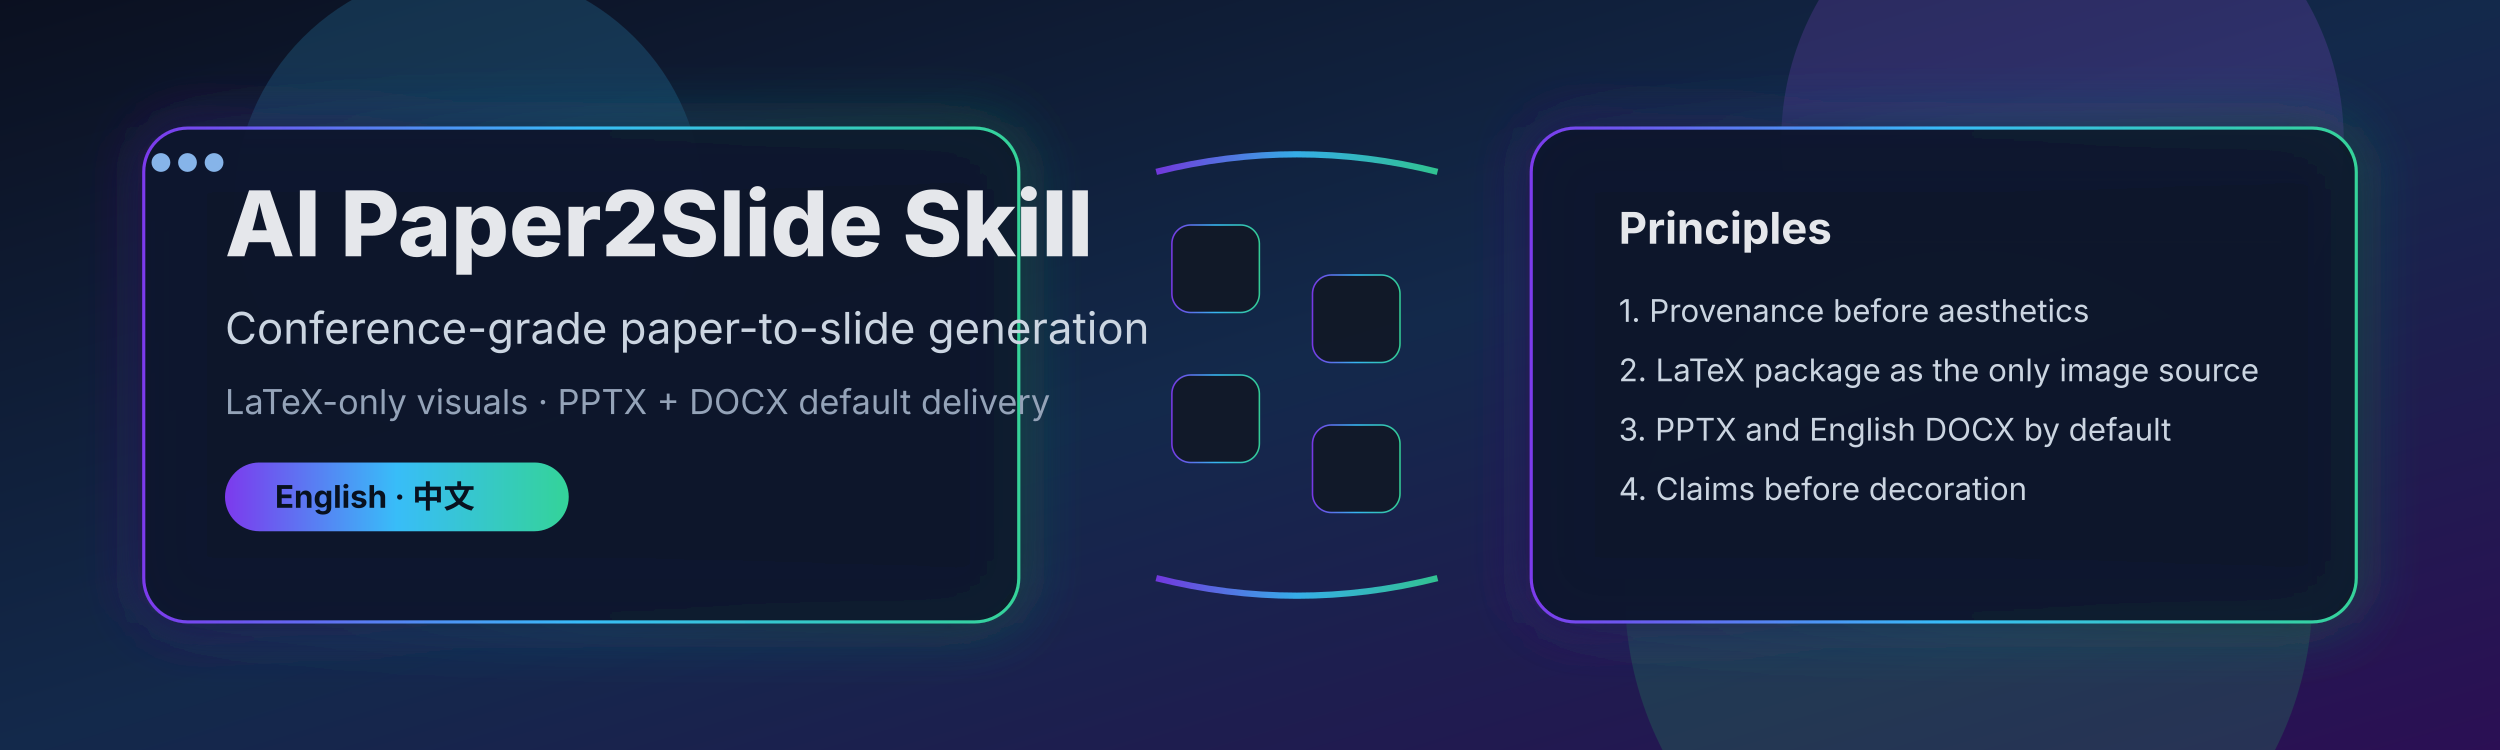
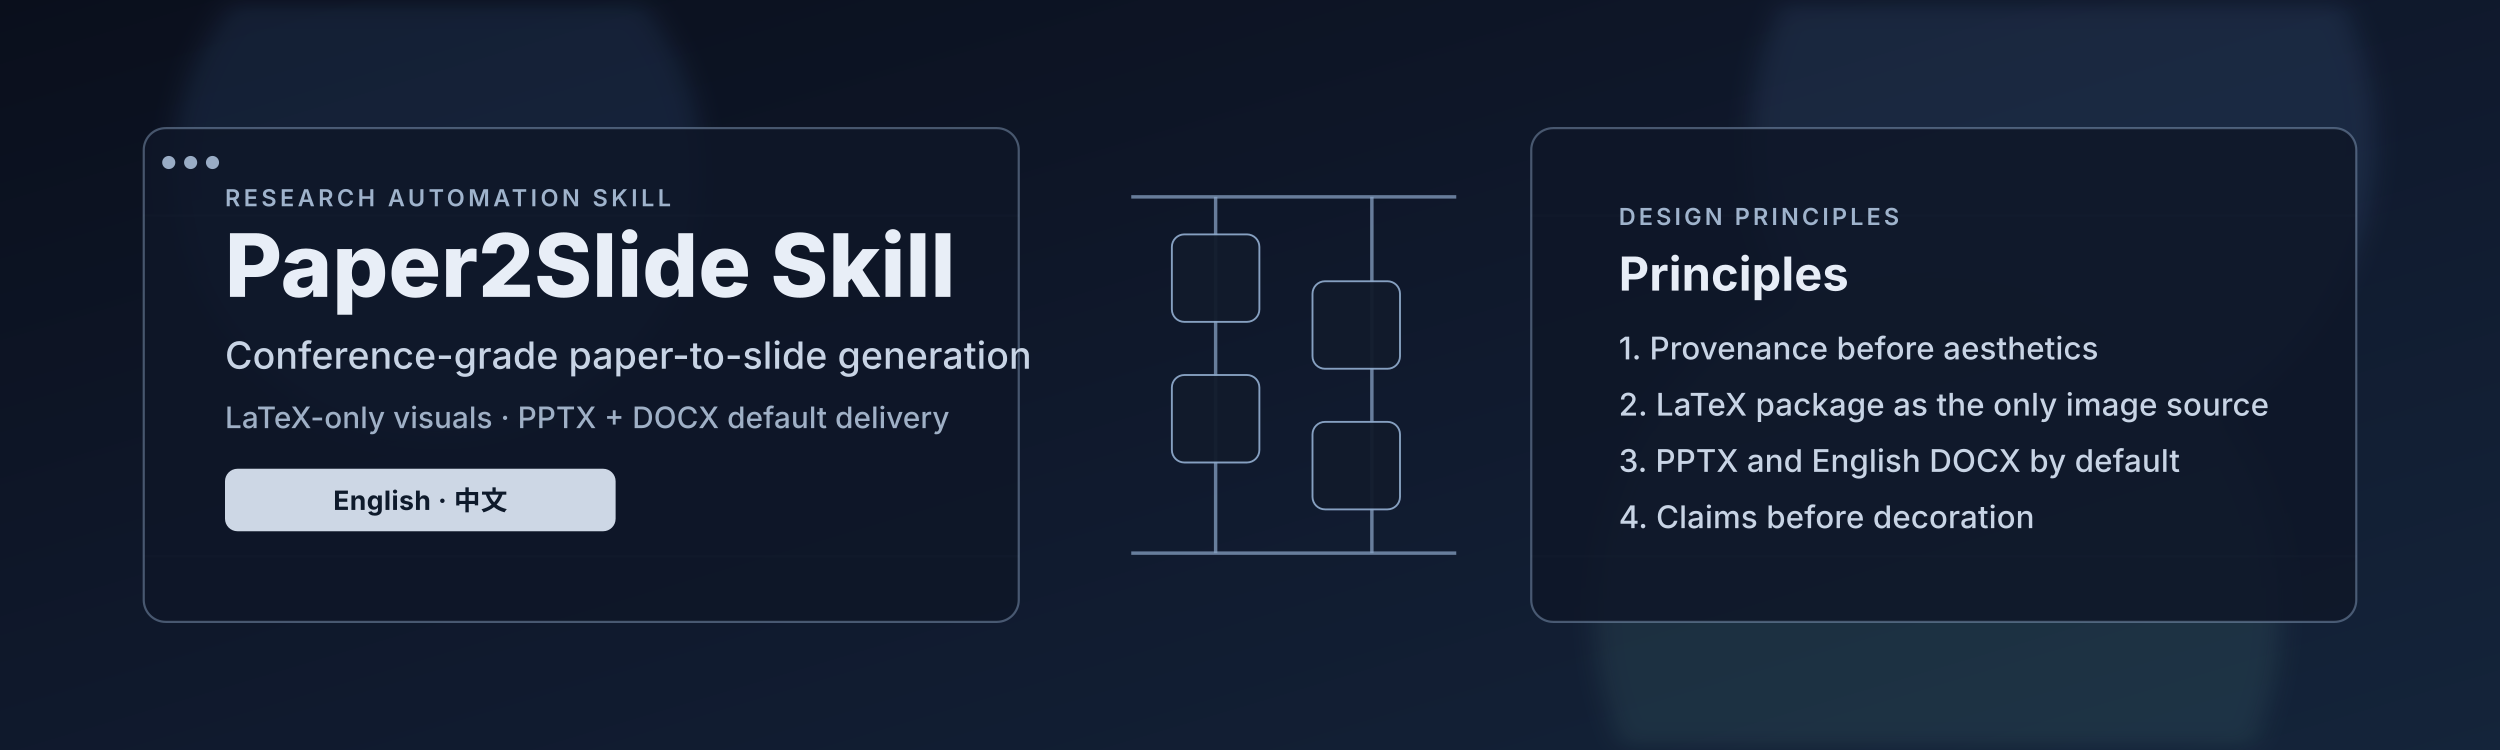
- <svg xmlns="http://www.w3.org/2000/svg" width="1600" height="480" viewBox="0 0 1600 480" role="img" aria-label="AI Paper2Slide Skill Banner">
+ <svg xmlns="http://www.w3.org/2000/svg" width="1600" height="480" viewBox="0 0 1600 480" role="img" aria-label="AI Paper2Slide Skill Banner (Academic Style)">
  <defs>
    <linearGradient id="bg" x1="0" y1="0" x2="1" y2="1">
-       <stop offset="0%" stop-color="#0B1020" />
-       <stop offset="50%" stop-color="#13294B" />
-       <stop offset="100%" stop-color="#2B0F54" />
+       <stop offset="0%" stop-color="#0A0F1C" />
+       <stop offset="55%" stop-color="#101A2E" />
+       <stop offset="100%" stop-color="#14243A" />
    </linearGradient>
    <linearGradient id="accent" x1="0" y1="0" x2="1" y2="0">
-       <stop offset="0%" stop-color="#7C3AED" />
-       <stop offset="50%" stop-color="#38BDF8" />
-       <stop offset="100%" stop-color="#34D399" />
+       <stop offset="0%" stop-color="#7FA6FF" />
+       <stop offset="100%" stop-color="#8ED1C2" />
    </linearGradient>
-     <filter id="glow" x="-40%" y="-40%" width="180%" height="180%">
-       <feGaussianBlur stdDeviation="18" result="blur" />
-       <feMerge>
-         <feMergeNode in="blur" />
-         <feMergeNode in="SourceGraphic" />
-       </feMerge>
+     <filter id="soft" x="-20%" y="-20%" width="140%" height="140%">
+       <feGaussianBlur stdDeviation="8" />
    </filter>
  </defs>
  <rect width="1600" height="480" fill="url(#bg)" />
-   <g opacity="0.18">
-     <circle cx="300" cy="130" r="150" fill="#38BDF8" />
-     <circle cx="1320" cy="90" r="180" fill="#A855F7" />
-     <circle cx="1260" cy="380" r="220" fill="#22C55E" />
+   <g opacity="0.10" filter="url(#soft)">
+     <circle cx="280" cy="110" r="170" fill="#6AA9FF" />
+     <circle cx="1320" cy="90" r="200" fill="#7FB3FF" />
+     <circle cx="1240" cy="390" r="220" fill="#7EC7BA" />
  </g>
-   <g stroke="#8B9BB7" stroke-opacity="0.18" stroke-width="2">
-     <path d="M120 320 H520" />
-     <path d="M120 360 H450" />
-     <path d="M1080 115 H1480" />
-     <path d="M1110 155 H1460" />
+   <g stroke="#A5B4CC" stroke-opacity="0.10" stroke-width="1.5">
+     <path d="M92 138 H652" />
+     <path d="M92 356 H652" />
+     <path d="M980 138 H1508" />
+     <path d="M980 356 H1508" />
  </g>
-   <g filter="url(#glow)">
-     <rect x="92" y="82" width="560" height="316" rx="28" fill="#0F172A" fill-opacity="0.92" stroke="url(#accent)" stroke-width="2" />
-     <rect x="980" y="82" width="528" height="316" rx="28" fill="#0F172A" fill-opacity="0.92" stroke="url(#accent)" stroke-width="2" />
+   <g>
+     <rect x="92" y="82" width="560" height="316" rx="14" fill="#0F1728" fill-opacity="0.86" stroke="#8FA7C7" stroke-opacity="0.45" stroke-width="1.4" />
+     <rect x="980" y="82" width="528" height="316" rx="14" fill="#0F1728" fill-opacity="0.86" stroke="#8FA7C7" stroke-opacity="0.45" stroke-width="1.4" />
  </g>
-   <g font-family="Inter, Segoe UI, Helvetica, Arial, sans-serif" fill="#E5E7EB">
-     <text x="144" y="164" font-size="58" font-weight="800">AI Paper2Slide Skill</text>
-     <text x="144" y="220" font-size="28" fill="#CBD5E1">Conference-grade paper-to-slide generation</text>
-     <text x="144" y="265" font-size="22" fill="#94A3B8">LaTeX-only visuals · PPTX + DOCX default delivery</text>
-     <rect x="144" y="296" width="220" height="44" rx="22" fill="url(#accent)" />
-     <text x="176" y="325" font-size="20" font-weight="700" fill="#08111F">English · 中文</text>
-     <text x="1036" y="156" font-size="28" font-weight="700">Principles</text>
-     <text x="1036" y="206" font-size="20" fill="#CBD5E1">1. Provenance before aesthetics</text>
-     <text x="1036" y="244" font-size="20" fill="#CBD5E1">2. LaTeX package as the only image source</text>
-     <text x="1036" y="282" font-size="20" fill="#CBD5E1">3. PPTX and English DOCX by default</text>
-     <text x="1036" y="320" font-size="20" fill="#CBD5E1">4. Claims before decoration</text>
+   <g font-family="'Inter', 'Segoe UI', 'Helvetica Neue', Arial, sans-serif">
+     <text x="144" y="132" font-size="15" font-weight="600" letter-spacing="2.2" fill="#9FB3CC">
+       RESEARCH AUTOMATION SKILL
+     </text>
+     <text x="144" y="190" font-size="56" font-weight="780" letter-spacing="0.15" fill="#E8EEF7">
+       Paper2Slide Skill
+     </text>
+     <text x="144" y="236" font-size="24" font-weight="500" letter-spacing="0.08" fill="#C8D4E5">
+       Conference-grade paper-to-slide generation
+     </text>
+     <text x="144" y="274" font-size="19" font-weight="450" letter-spacing="0.06" fill="#9FB0C6">
+       LaTeX-only visuals · PPTX + DOCX default delivery
+     </text>
+     <rect x="144" y="300" width="250" height="40" rx="8" fill="#DDE7F5" fill-opacity="0.92" />
+     <text x="269" y="320" text-anchor="middle" dominant-baseline="middle" font-size="17" font-weight="650" letter-spacing="0.25" fill="#0E1A2B">
+       English · 中文
+     </text>
  </g>
-   <g stroke="url(#accent)" stroke-width="4" fill="none" opacity="0.9">
-     <path d="M740 110 C800 95, 860 95, 920 110" />
-     <path d="M740 370 C800 385, 860 385, 920 370" />
-     <path d="M780 132 V348" />
-     <path d="M860 132 V348" />
+   <g stroke="#89A4C6" stroke-opacity="0.72" stroke-width="2.2" fill="none">
+     <path d="M724 126 H932" />
+     <path d="M724 354 H932" />
+     <path d="M778 126 V354" />
+     <path d="M878 126 V354" />
  </g>
-   <g fill="#E5E7EB" opacity="0.95">
-     <rect x="750" y="144" width="56" height="56" rx="12" fill="#111827" stroke="url(#accent)" />
-     <rect x="840" y="176" width="56" height="56" rx="12" fill="#111827" stroke="url(#accent)" />
-     <rect x="750" y="240" width="56" height="56" rx="12" fill="#111827" stroke="url(#accent)" />
-     <rect x="840" y="272" width="56" height="56" rx="12" fill="#111827" stroke="url(#accent)" />
+   <g fill="#DCE7F8" opacity="0.95" stroke="#8CA7C8" stroke-width="1.2">
+     <rect x="750" y="150" width="56" height="56" rx="8" fill="#111A2B" />
+     <rect x="840" y="180" width="56" height="56" rx="8" fill="#111A2B" />
+     <rect x="750" y="240" width="56" height="56" rx="8" fill="#111A2B" />
+     <rect x="840" y="270" width="56" height="56" rx="8" fill="#111A2B" />
  </g>
-   <g fill="#93C5FD" opacity="0.9">
-     <circle cx="103" cy="104" r="6" />
-     <circle cx="120" cy="104" r="6" />
-     <circle cx="137" cy="104" r="6" />
+   <g font-family="'Inter', 'Segoe UI', 'Helvetica Neue', Arial, sans-serif">
+     <text x="1036" y="144" font-size="15" font-weight="600" letter-spacing="2.0" fill="#9FB3CC">
+       DESIGN PRINCIPLES
+     </text>
+     <text x="1036" y="186" font-size="30" font-weight="740" letter-spacing="0.12" fill="#E7EDF7">
+       Principles
+     </text>
+     <g fill="#C8D4E5" font-size="20" font-weight="500" letter-spacing="0.08">
+       <text x="1036" y="230">1. Provenance before aesthetics</text>
+       <text x="1036" y="266">2. LaTeX package as the only image source</text>
+       <text x="1036" y="302">3. PPTX and English DOCX by default</text>
+       <text x="1036" y="338">4. Claims before decoration</text>
+     </g>
+   </g>
+   <g fill="#A8BCD6" opacity="0.9">
+     <circle cx="108" cy="104" r="4.2" />
+     <circle cx="122" cy="104" r="4.2" />
+     <circle cx="136" cy="104" r="4.2" />
  </g>
</svg>
